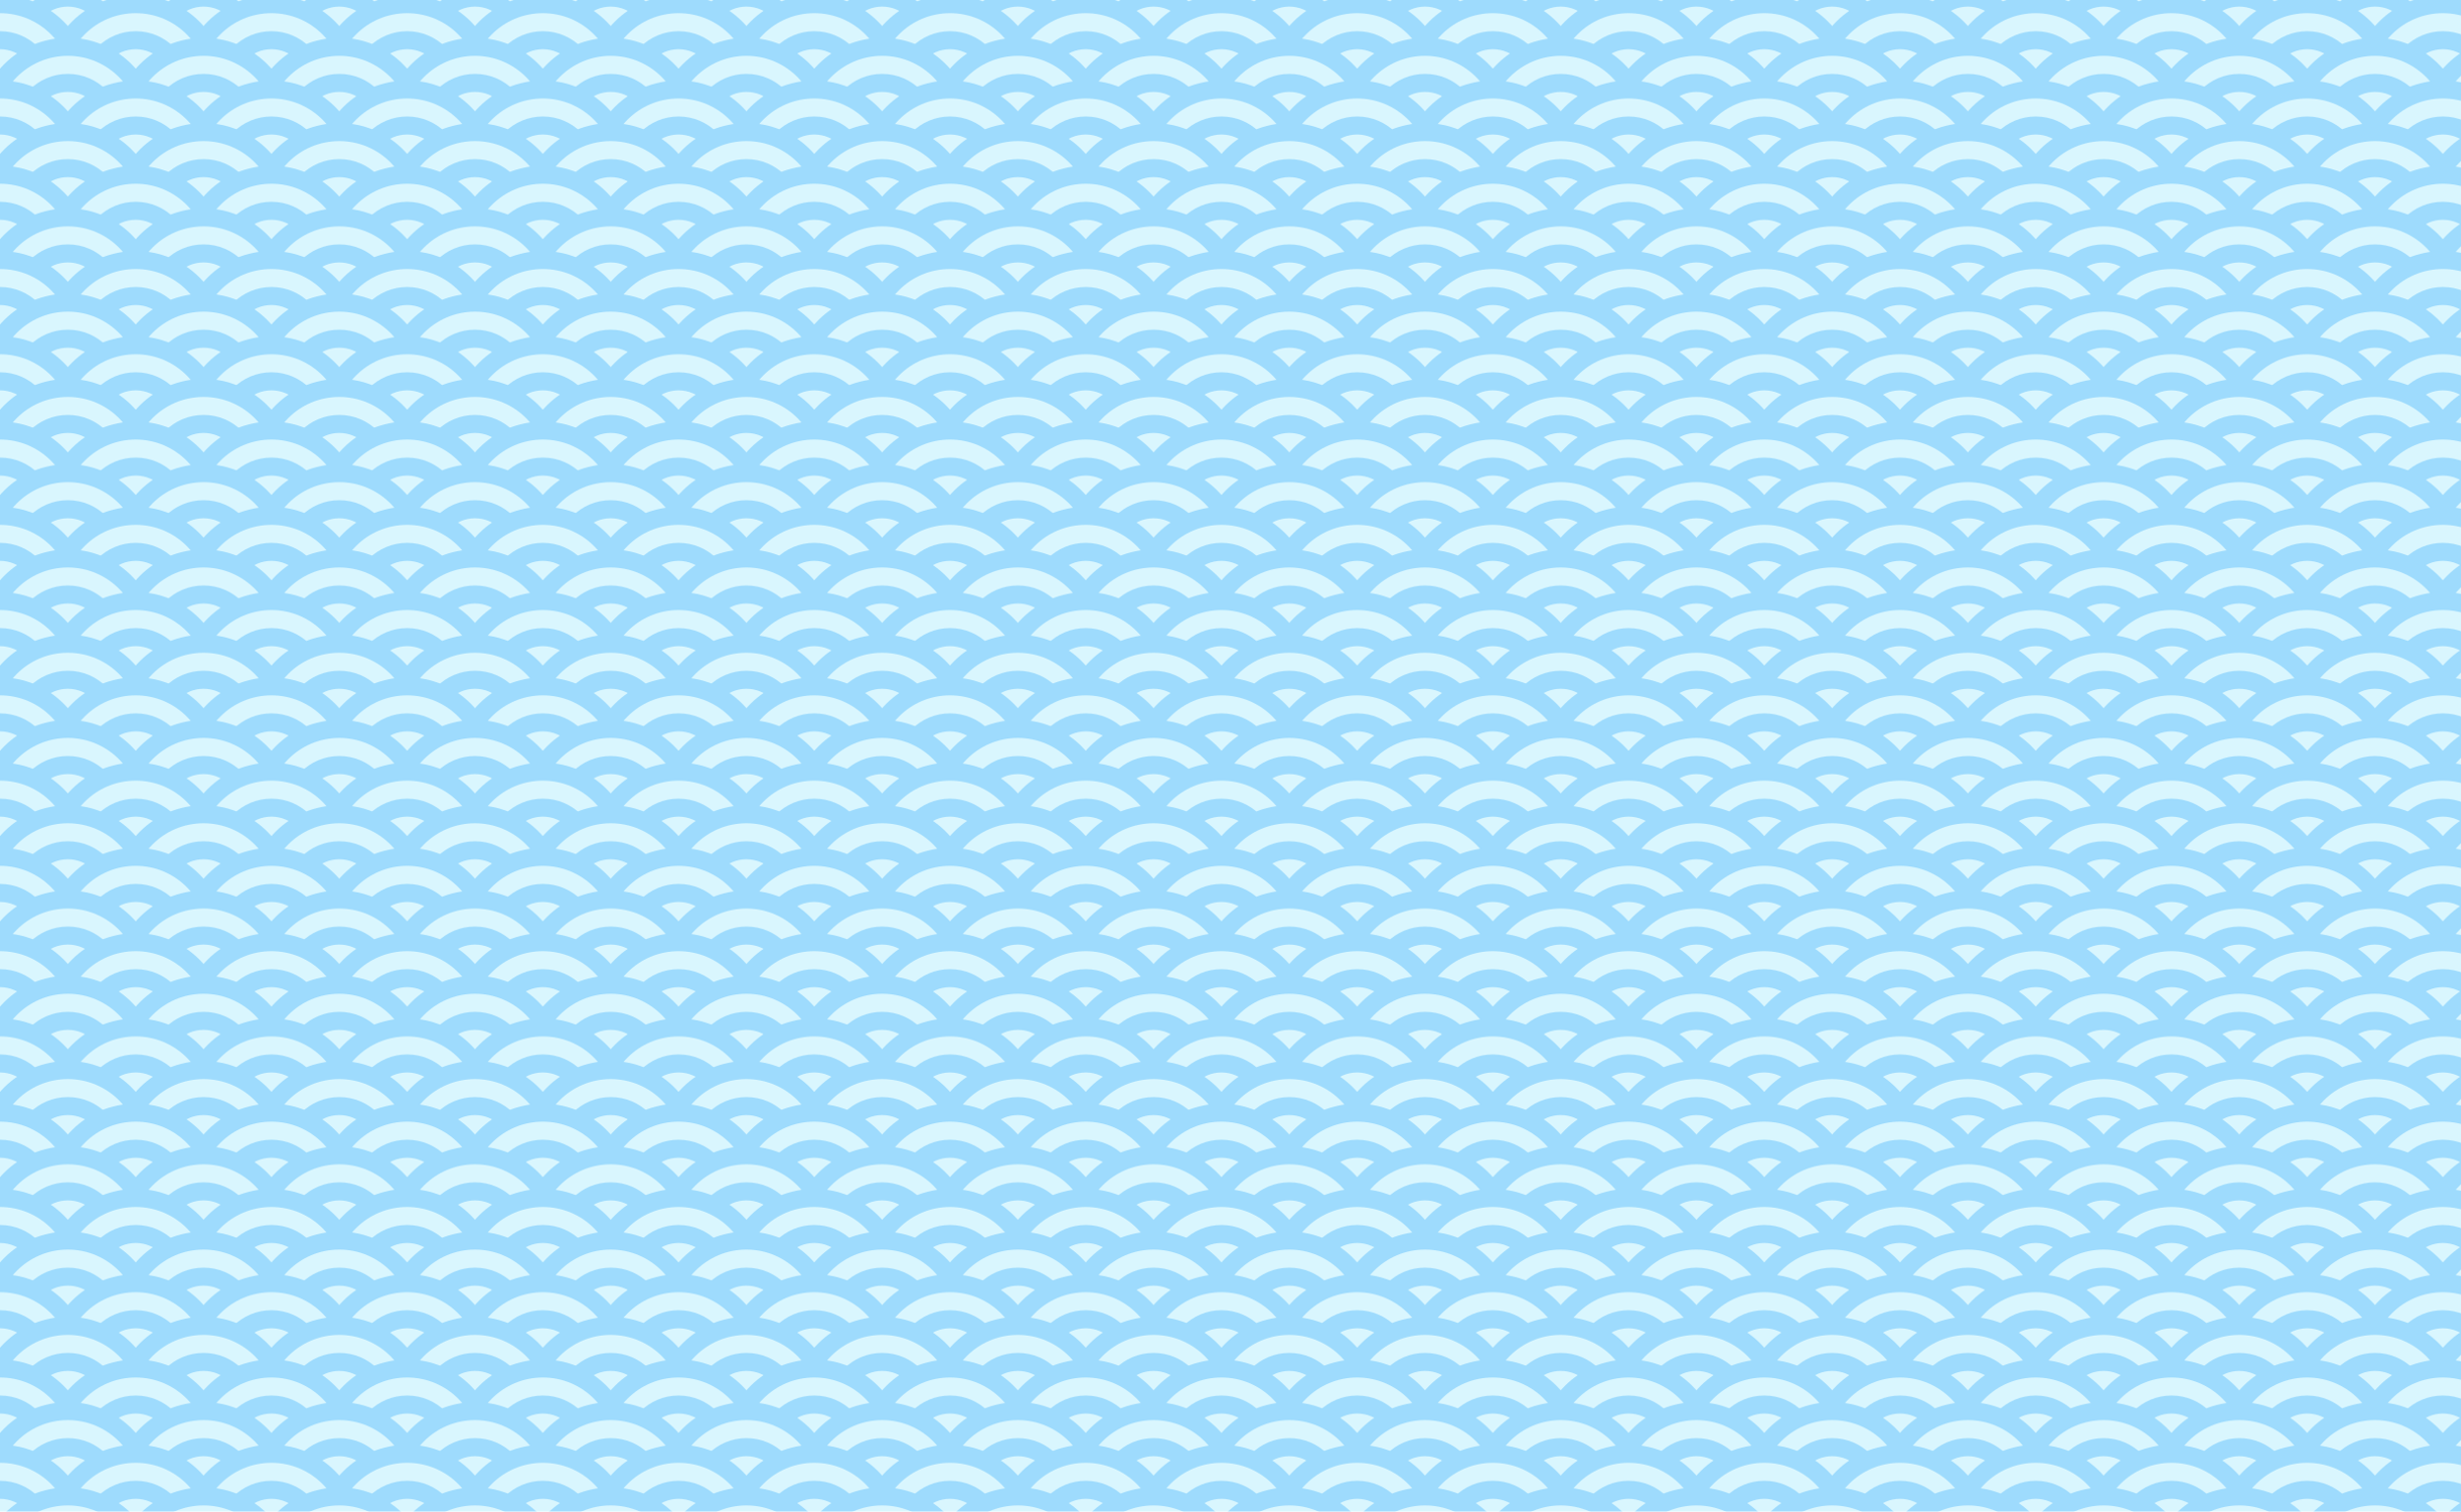
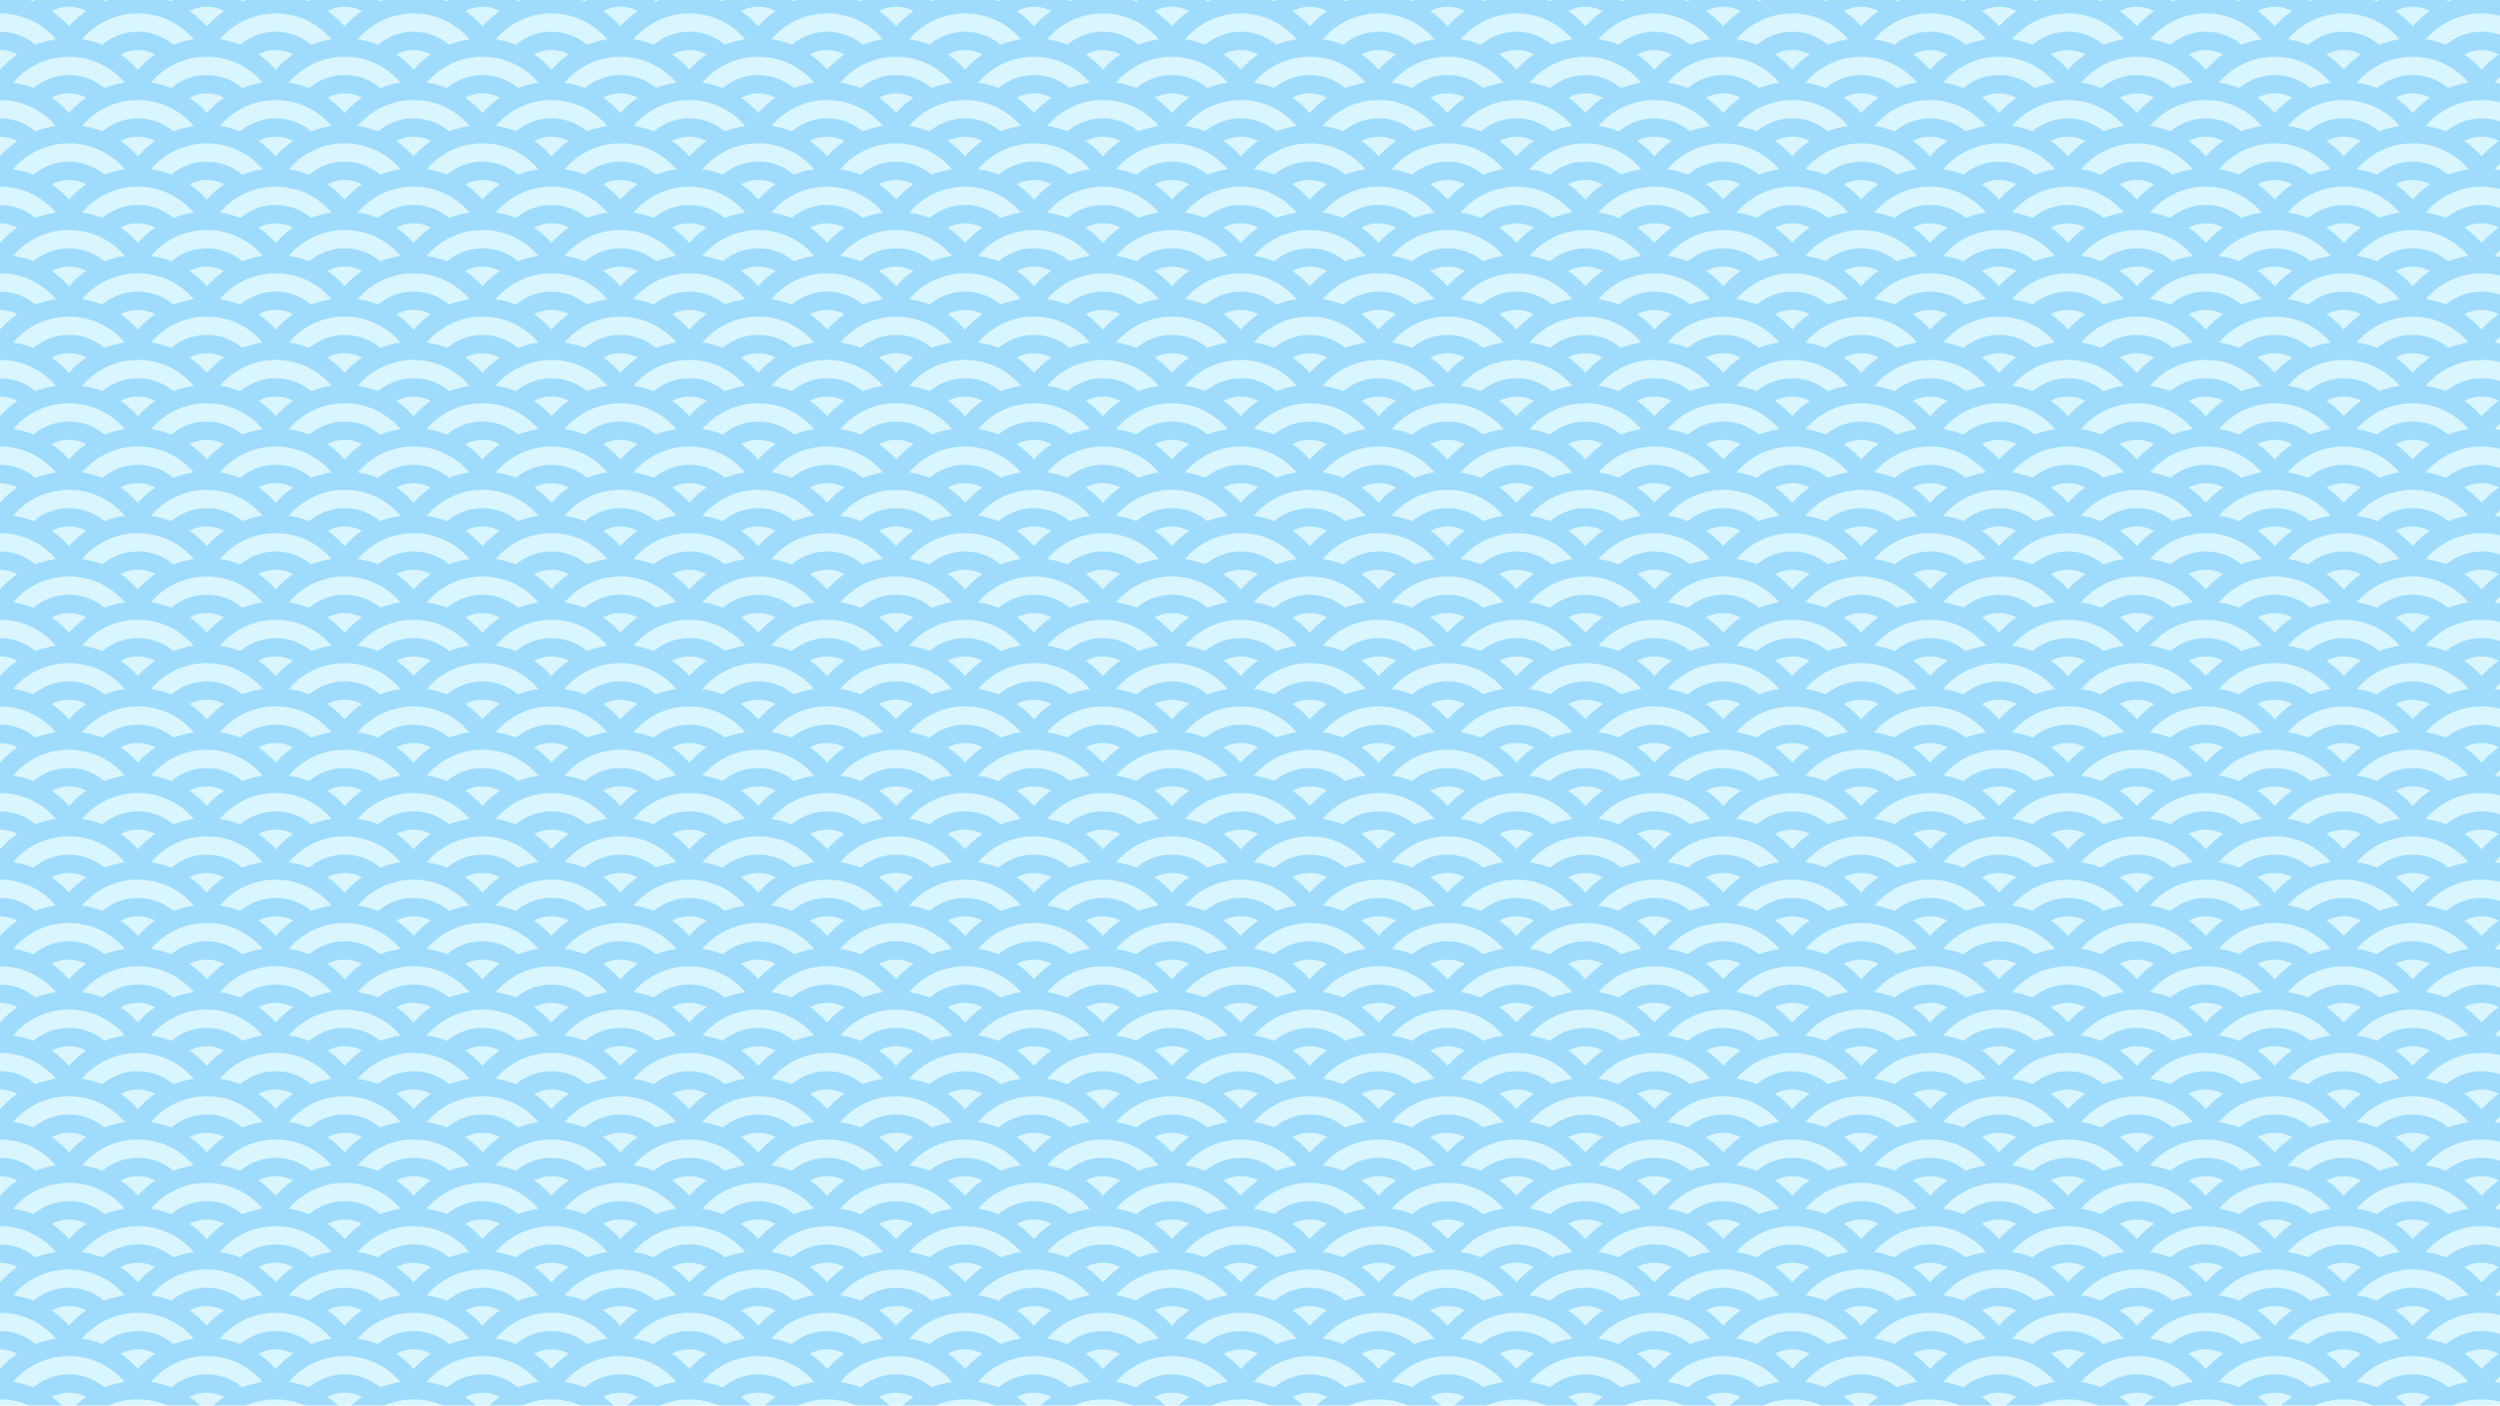
- <svg xmlns="http://www.w3.org/2000/svg" viewBox="0 0 1366 839">
+ <svg xmlns="http://www.w3.org/2000/svg" viewBox="0 0 1366 768">
  <defs>
    <style>.cls-1{fill:none;}.cls-2{fill:#9edbfd;}.cls-3{fill:#d9f6fe;}.cls-4{fill:url(#新規パターン_8);}</style>
    <pattern id="新規パターン_8" data-name="新規パターン 8" width="75.33" height="47.33" patternUnits="userSpaceOnUse" viewBox="0 0 75.33 47.33">
      <rect class="cls-1" width="75.33" height="47.33" />
      <circle class="cls-2" cy="-47.33" r="50" />
      <circle class="cls-2" cx="75.33" cy="-47.33" r="50" />
      <circle class="cls-2" cx="-37.67" cy="-23.67" r="50" />
      <circle class="cls-3" cx="-37.67" cy="-23.67" r="40" />
      <circle class="cls-2" cx="37.67" cy="-23.67" r="50" />
      <circle class="cls-3" cx="37.67" cy="-23.67" r="40" />
      <circle class="cls-2" cx="37.67" cy="-23.67" r="30" />
      <circle class="cls-2" cx="113" cy="-23.67" r="50" />
      <circle class="cls-3" cx="113" cy="-23.67" r="40" />
      <circle class="cls-2" r="50" />
      <circle class="cls-3" r="40" />
      <circle class="cls-2" r="30" />
      <circle class="cls-3" r="20" />
      <circle class="cls-2" cx="75.33" r="50" />
      <circle class="cls-3" cx="75.33" r="40" />
      <circle class="cls-2" cx="75.33" r="30" />
      <circle class="cls-3" cx="75.33" r="20" />
      <circle class="cls-2" cx="-37.67" cy="23.67" r="50" />
      <circle class="cls-3" cx="-37.67" cy="23.67" r="40" />
      <circle class="cls-2" cx="37.67" cy="23.67" r="50" />
      <circle class="cls-3" cx="37.67" cy="23.67" r="40" />
      <circle class="cls-2" cx="37.67" cy="23.67" r="30" />
      <circle class="cls-3" cx="37.67" cy="23.67" r="20" />
      <circle class="cls-2" cx="113" cy="23.67" r="50" />
      <circle class="cls-3" cx="113" cy="23.67" r="40" />
      <circle class="cls-2" cy="47.33" r="50" />
      <circle class="cls-3" cy="47.33" r="40" />
      <circle class="cls-2" cy="47.33" r="30" />
      <circle class="cls-3" cy="47.33" r="20" />
      <circle class="cls-2" cx="75.33" cy="47.33" r="50" />
      <circle class="cls-3" cx="75.33" cy="47.33" r="40" />
      <circle class="cls-2" cx="75.33" cy="47.33" r="30" />
      <circle class="cls-3" cx="75.33" cy="47.33" r="20" />
      <circle class="cls-2" cx="-37.67" cy="71" r="50" />
      <circle class="cls-3" cx="-37.67" cy="71" r="40" />
      <circle class="cls-2" cx="37.67" cy="71" r="50" />
      <circle class="cls-3" cx="37.67" cy="71" r="40" />
      <circle class="cls-2" cx="37.67" cy="71" r="30" />
      <circle class="cls-2" cx="113" cy="71" r="50" />
      <circle class="cls-3" cx="113" cy="71" r="40" />
      <circle class="cls-2" cy="94.67" r="50" />
      <circle class="cls-2" cx="75.33" cy="94.67" r="50" />
    </pattern>
  </defs>
  <g id="レイヤー_2" data-name="レイヤー 2">
    <g id="レイヤー_1-2" data-name="レイヤー 1">
-       <rect class="cls-4" width="1366" height="839" />
+       <rect class="cls-4" width="1366" height="768" />
    </g>
  </g>
</svg>
